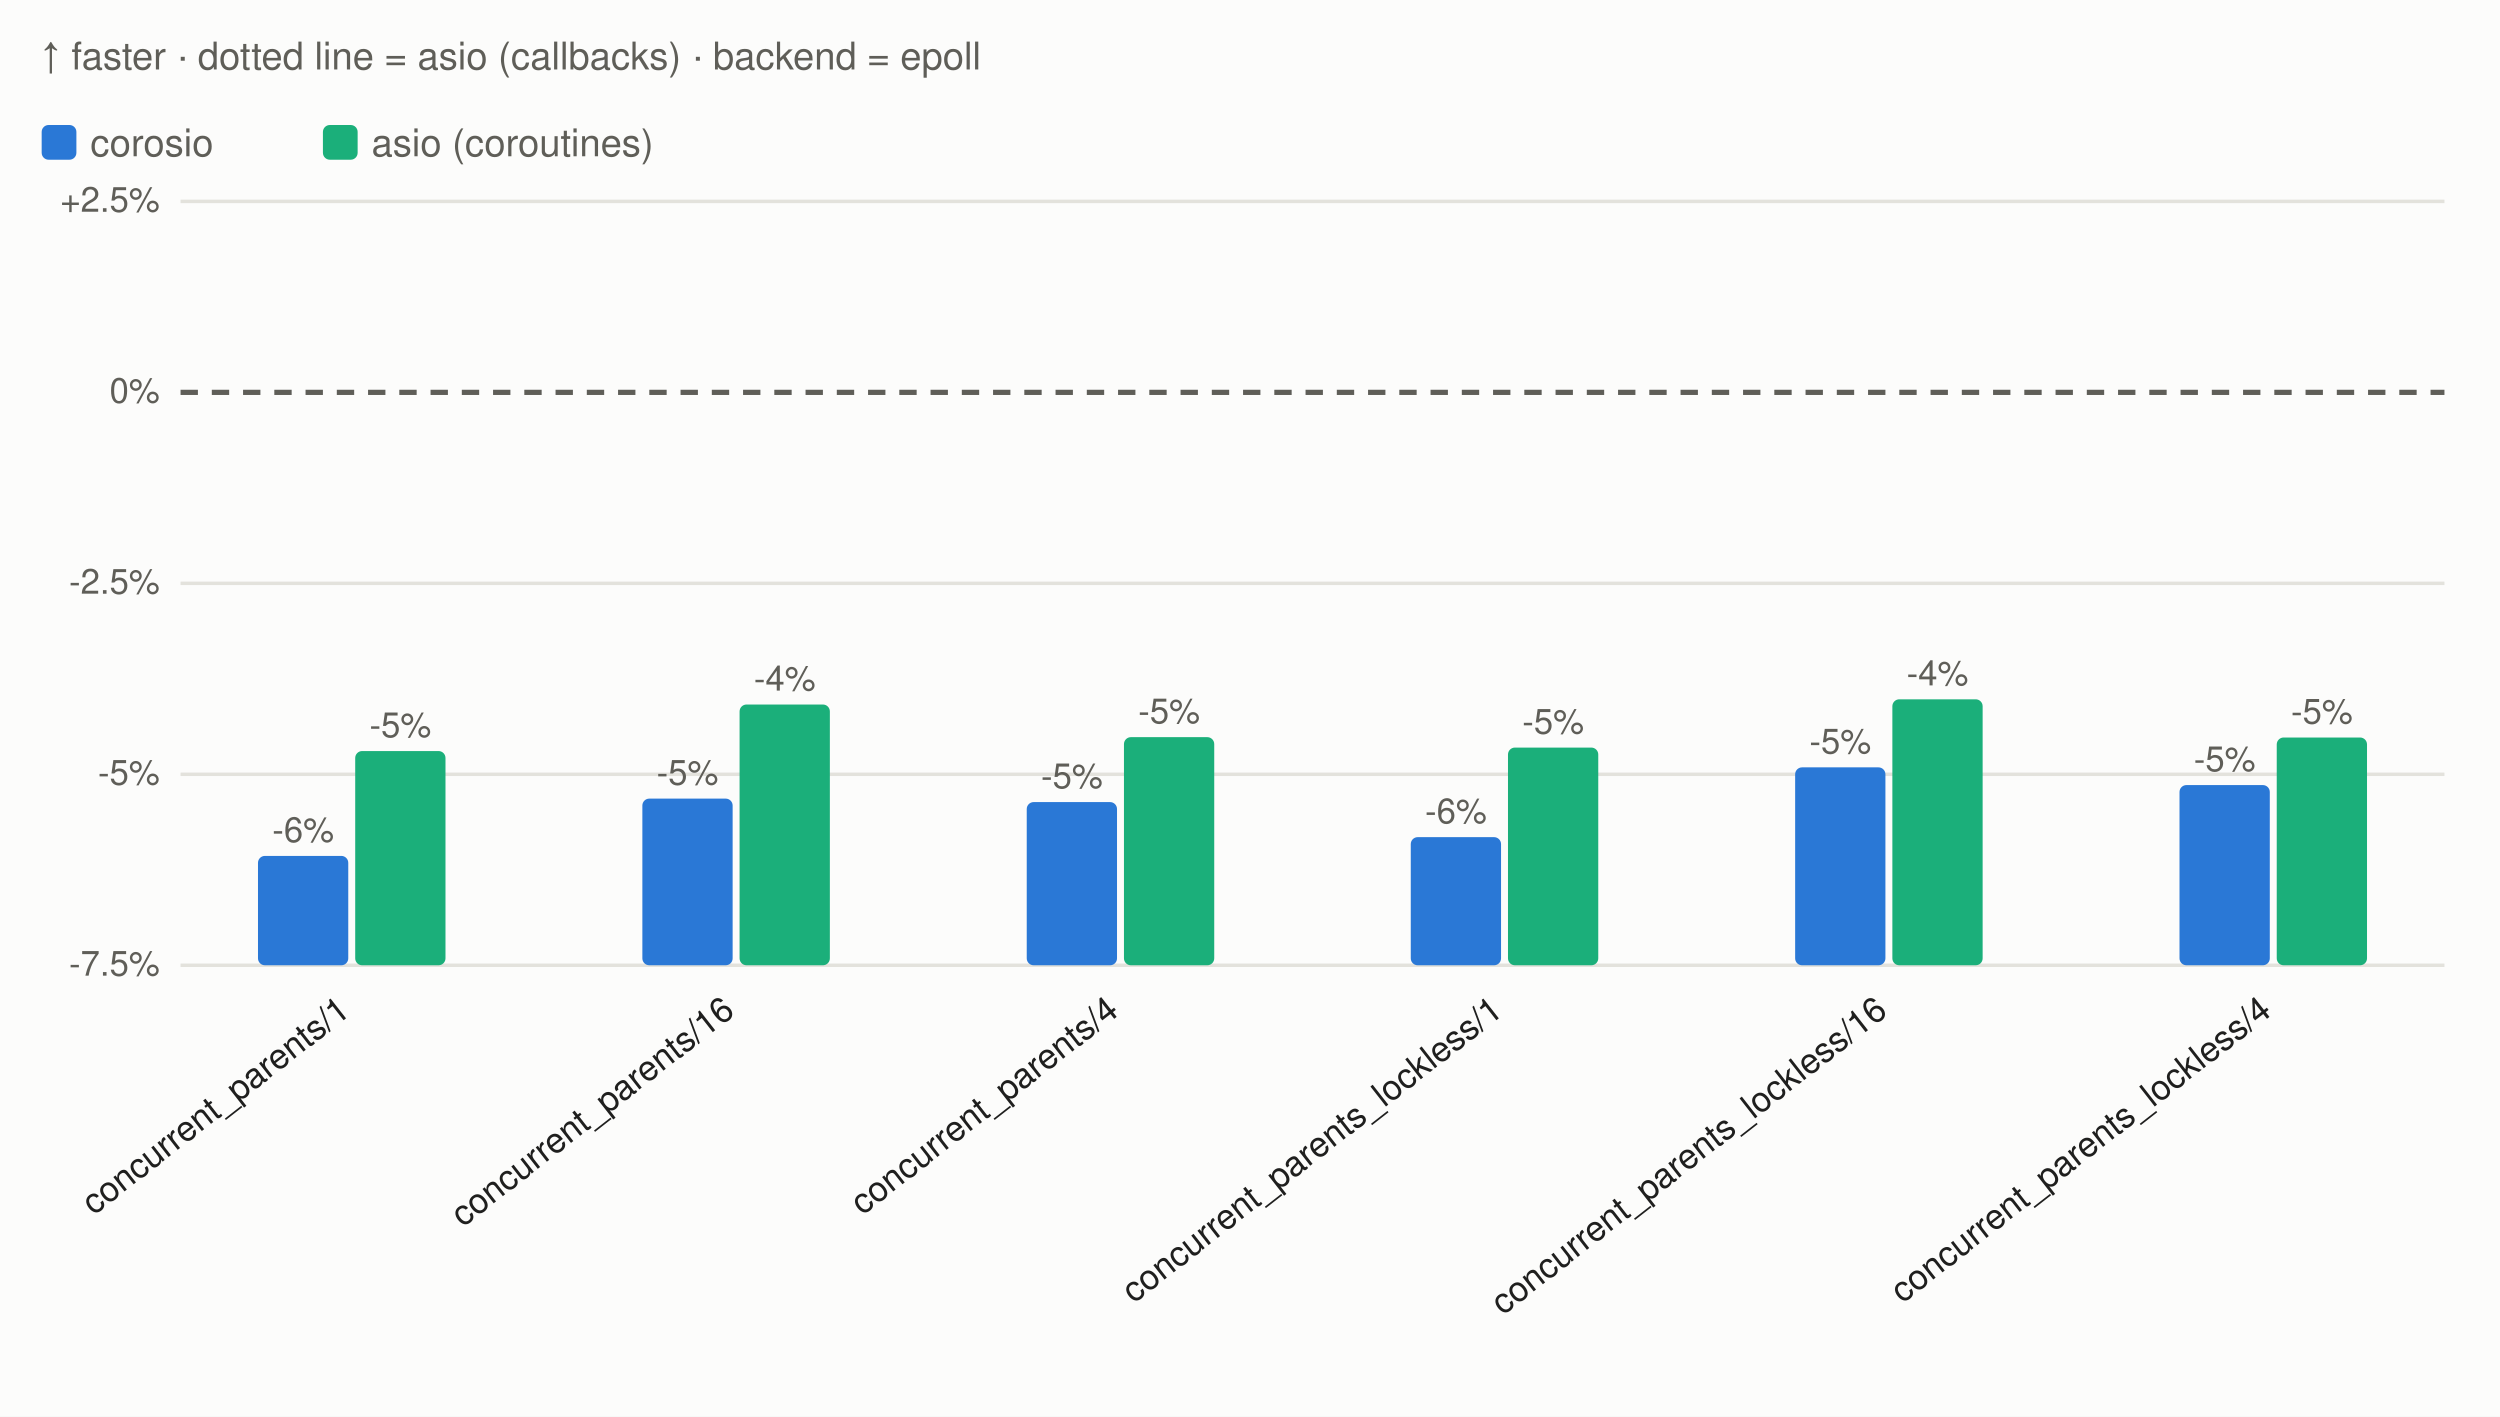
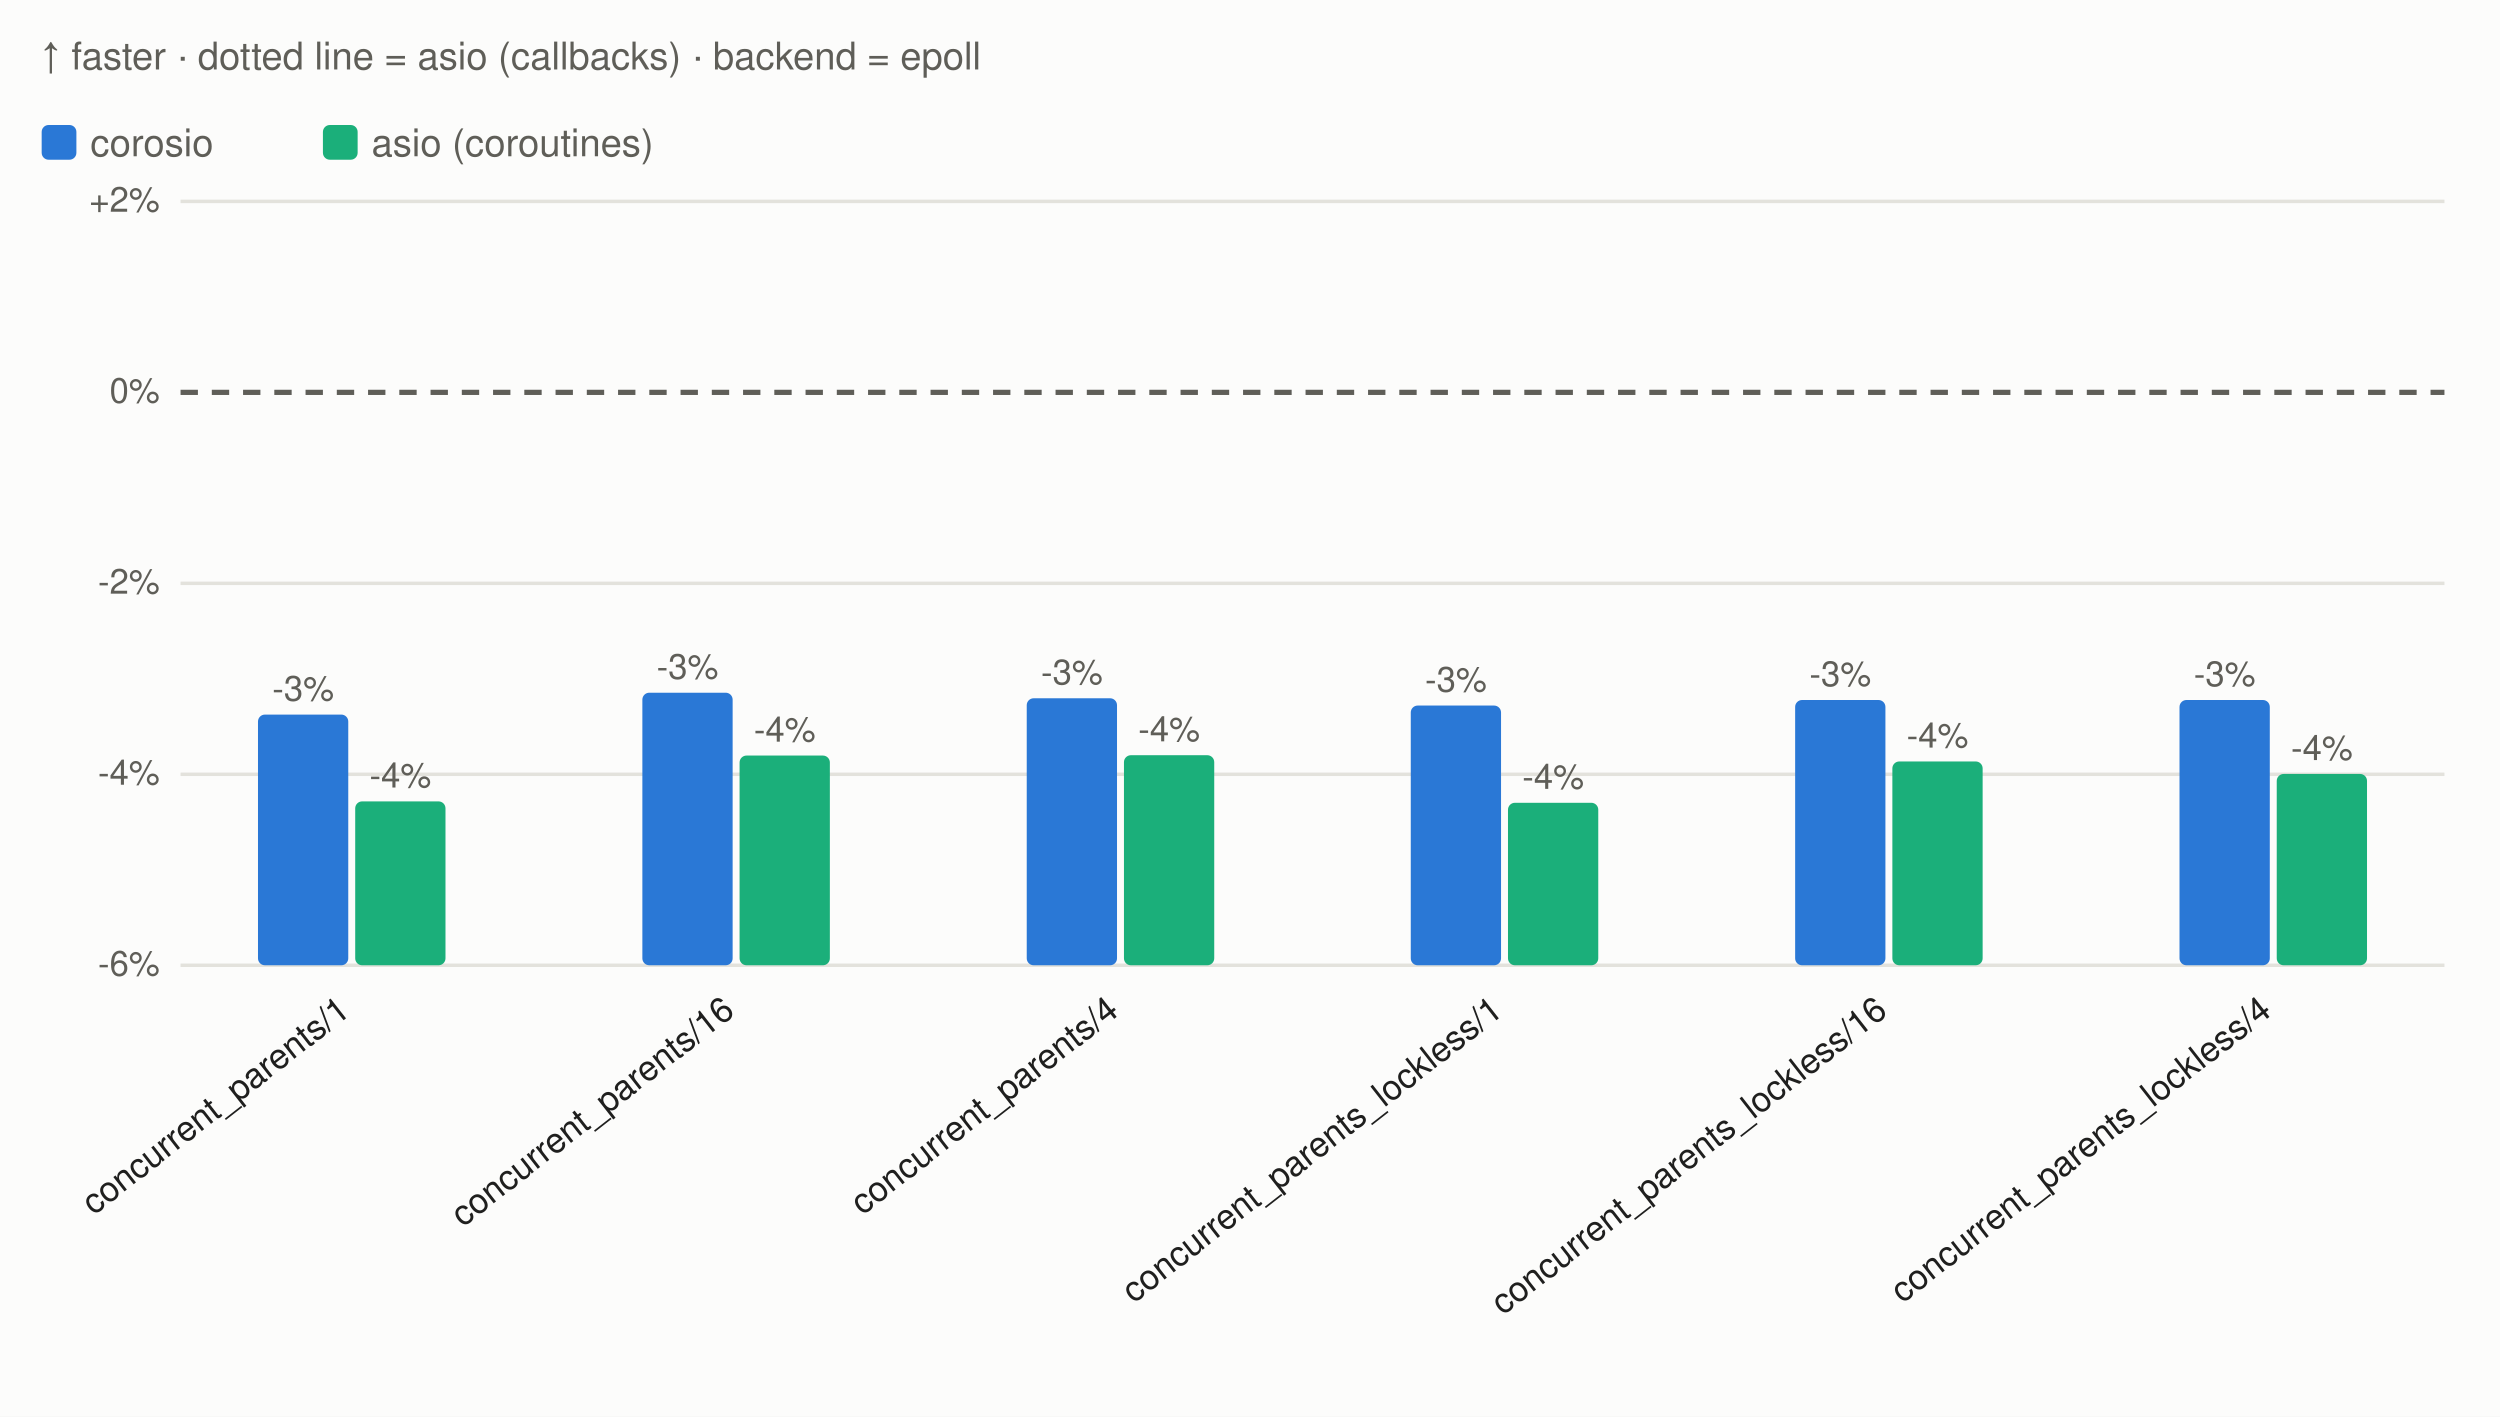
<svg xmlns="http://www.w3.org/2000/svg" class="bch-chart" width="720" height="408" viewBox="0 0 720 408">
  <style>.bch-chart{width:100%;height:auto;overflow:visible}.imageblock.bch-block{align-items:stretch}.imageblock.bch-block .content{width:100%}.bch-seg-label{fill:#ffffff;font-weight:700}html.dark .bch-exact&gt;summary.title,html.dark .bch-exact summary.title{color:var(--text-main-text-primary,#ffffff)}.boostlook .doc .openblock.bch-card{border:1px solid var(--border-border-secondary,#e3e2dc);border-radius:10px;padding:14px 14px 4px;margin-top:1.4rem;margin-bottom:1.4rem}.boostlook .doc .bch-card .imageblock.bch-block{margin-top:0;margin-bottom:0.25rem}.boostlook .doc .bch-card details.bch-exact{margin-top:0;margin-bottom:0.5rem;margin-left:0}.boostlook .doc .bch-card details.bch-exact&gt;summary{margin-left:2rem}.boostlook .doc .bch-card table.stretch,.boostlook #content .bch-card table.stretch{width:100%;margin-left:0;font-size:0.88em}.boostlook .doc .bch-card table.stretch td,.boostlook .doc .bch-card table.stretch th{padding:0.3rem 0.55rem}@media (prefers-color-scheme: dark) {.bch-surface{fill:#1a1a19}.bch-ink{fill:#ffffff}.bch-ink2{fill:#c3c2b7}.bch-grid{stroke:#3a3a38}.bch-zero{stroke:#c3c2b7}.bch-s-native{fill:#3987e5}.bch-s-uring{fill:#d95926}.bch-s-cb{fill:#199e70}.bch-div-pos{fill:#3987e5}.bch-div-neg{fill:#e66767}.bch-div-mid{fill:#383835}}html:not(.dark) .bch-surface{fill:transparent}html:not(.dark) .bch-ink{fill:#1f1f1e}html:not(.dark) .bch-ink2{fill:#5f5e58}html:not(.dark) .bch-grid{stroke:#e3e2dc}html:not(.dark) .bch-zero{stroke:#5f5e58}html:not(.dark) .bch-s-native{fill:#2a78d6}html:not(.dark) .bch-s-uring{fill:#eb6834}html:not(.dark) .bch-s-cb{fill:#1baf7a}html:not(.dark) .bch-div-pos{fill:#2a78d6}html:not(.dark) .bch-div-neg{fill:#e34948}html:not(.dark) .bch-div-mid{fill:#f0efec}html.dark .bch-surface{fill:transparent}html.dark .bch-ink{fill:#ffffff}html.dark .bch-ink2{fill:#c3c2b7}html.dark .bch-grid{stroke:#3a3a38}html.dark .bch-zero{stroke:#c3c2b7}html.dark .bch-s-native{fill:#3987e5}html.dark .bch-s-uring{fill:#d95926}html.dark .bch-s-cb{fill:#199e70}html.dark .bch-div-pos{fill:#3987e5}html.dark .bch-div-neg{fill:#e66767}html.dark .bch-div-mid{fill:#383835}</style>
  <rect width="720" height="408" class="bch-surface" fill="#fcfcfb" />
  <text x="12" y="20" font-family="-apple-system,Segoe UI,Helvetica,Arial,sans-serif" font-size="11" class="bch-ink2" fill="#5f5e58">↑ faster · dotted line = asio (callbacks) · backend = epoll</text>
  <rect x="12" y="36" width="10" height="10" rx="2" class="bch-s-native" fill="#2a78d6" />
  <text x="26" y="45" font-family="-apple-system,Segoe UI,Helvetica,Arial,sans-serif" font-size="11" class="bch-ink2" fill="#5f5e58">corosio</text>
  <rect x="93" y="36" width="10" height="10" rx="2" class="bch-s-cb" fill="#1baf7a" />
  <text x="107" y="45" font-family="-apple-system,Segoe UI,Helvetica,Arial,sans-serif" font-size="11" class="bch-ink2" fill="#5f5e58">asio (coroutines)</text>
  <line x1="52" y1="278.0" x2="704" y2="278.0" class="bch-grid" stroke="#e3e2dc" stroke-width="1" />
-   <text x="46" y="281.0" font-family="-apple-system,Segoe UI,Helvetica,Arial,sans-serif" font-size="10" class="bch-ink2" fill="#5f5e58" text-anchor="end">-7.5%</text>
+   <text x="46" y="281.0" font-family="-apple-system,Segoe UI,Helvetica,Arial,sans-serif" font-size="10" class="bch-ink2" fill="#5f5e58" text-anchor="end">-6%</text>
  <line x1="52" y1="223.0" x2="704" y2="223.0" class="bch-grid" stroke="#e3e2dc" stroke-width="1" />
-   <text x="46" y="226.0" font-family="-apple-system,Segoe UI,Helvetica,Arial,sans-serif" font-size="10" class="bch-ink2" fill="#5f5e58" text-anchor="end">-5%</text>
+   <text x="46" y="226.0" font-family="-apple-system,Segoe UI,Helvetica,Arial,sans-serif" font-size="10" class="bch-ink2" fill="#5f5e58" text-anchor="end">-4%</text>
  <line x1="52" y1="168.0" x2="704" y2="168.0" class="bch-grid" stroke="#e3e2dc" stroke-width="1" />
-   <text x="46" y="171.0" font-family="-apple-system,Segoe UI,Helvetica,Arial,sans-serif" font-size="10" class="bch-ink2" fill="#5f5e58" text-anchor="end">-2.5%</text>
+   <text x="46" y="171.0" font-family="-apple-system,Segoe UI,Helvetica,Arial,sans-serif" font-size="10" class="bch-ink2" fill="#5f5e58" text-anchor="end">-2%</text>
  <line x1="52" y1="58.0" x2="704" y2="58.0" class="bch-grid" stroke="#e3e2dc" stroke-width="1" />
-   <text x="46" y="61.0" font-family="-apple-system,Segoe UI,Helvetica,Arial,sans-serif" font-size="10" class="bch-ink2" fill="#5f5e58" text-anchor="end">+2.5%</text>
+   <text x="46" y="61.0" font-family="-apple-system,Segoe UI,Helvetica,Arial,sans-serif" font-size="10" class="bch-ink2" fill="#5f5e58" text-anchor="end">+2%</text>
  <text x="46" y="116.0" font-family="-apple-system,Segoe UI,Helvetica,Arial,sans-serif" font-size="10" class="bch-ink2" fill="#5f5e58" text-anchor="end">0%</text>
-   <rect x="74.3" y="246.5" width="26.0" height="31.5" rx="2" class="bch-s-native" fill="#2a78d6" />
-   <text x="87.3" y="242.5" font-family="-apple-system,Segoe UI,Helvetica,Arial,sans-serif" font-size="10" class="bch-ink2" fill="#5f5e58" text-anchor="middle">-6%</text>
-   <rect x="102.3" y="216.3" width="26.0" height="61.7" rx="2" class="bch-s-cb" fill="#1baf7a" />
-   <text x="115.3" y="212.3" font-family="-apple-system,Segoe UI,Helvetica,Arial,sans-serif" font-size="10" class="bch-ink2" fill="#5f5e58" text-anchor="middle">-5%</text>
+   <rect x="74.3" y="205.8" width="26.0" height="72.2" rx="2" class="bch-s-native" fill="#2a78d6" />
+   <text x="87.3" y="201.8" font-family="-apple-system,Segoe UI,Helvetica,Arial,sans-serif" font-size="10" class="bch-ink2" fill="#5f5e58" text-anchor="middle">-3%</text>
+   <rect x="102.3" y="230.8" width="26.0" height="47.2" rx="2" class="bch-s-cb" fill="#1baf7a" />
+   <text x="115.3" y="226.8" font-family="-apple-system,Segoe UI,Helvetica,Arial,sans-serif" font-size="10" class="bch-ink2" fill="#5f5e58" text-anchor="middle">-4%</text>
  <text x="101.3" y="292.0" font-family="-apple-system,Segoe UI,Helvetica,Arial,sans-serif" font-size="10" class="bch-ink" fill="#1f1f1e" text-anchor="end" transform="rotate(-38 101.3 292.0)">concurrent_parents/1</text>
-   <rect x="185.0" y="230.0" width="26.0" height="48.0" rx="2" class="bch-s-native" fill="#2a78d6" />
-   <text x="198.0" y="226.0" font-family="-apple-system,Segoe UI,Helvetica,Arial,sans-serif" font-size="10" class="bch-ink2" fill="#5f5e58" text-anchor="middle">-5%</text>
-   <rect x="213.0" y="202.9" width="26.0" height="75.1" rx="2" class="bch-s-cb" fill="#1baf7a" />
-   <text x="226.0" y="198.9" font-family="-apple-system,Segoe UI,Helvetica,Arial,sans-serif" font-size="10" class="bch-ink2" fill="#5f5e58" text-anchor="middle">-4%</text>
+   <rect x="185.0" y="199.5" width="26.0" height="78.5" rx="2" class="bch-s-native" fill="#2a78d6" />
+   <text x="198.0" y="195.5" font-family="-apple-system,Segoe UI,Helvetica,Arial,sans-serif" font-size="10" class="bch-ink2" fill="#5f5e58" text-anchor="middle">-3%</text>
+   <rect x="213.0" y="217.6" width="26.0" height="60.4" rx="2" class="bch-s-cb" fill="#1baf7a" />
+   <text x="226.0" y="213.6" font-family="-apple-system,Segoe UI,Helvetica,Arial,sans-serif" font-size="10" class="bch-ink2" fill="#5f5e58" text-anchor="middle">-4%</text>
  <text x="212.0" y="292.0" font-family="-apple-system,Segoe UI,Helvetica,Arial,sans-serif" font-size="10" class="bch-ink" fill="#1f1f1e" text-anchor="end" transform="rotate(-38 212.0 292.0)">concurrent_parents/16</text>
-   <rect x="295.7" y="231.0" width="26.0" height="47.0" rx="2" class="bch-s-native" fill="#2a78d6" />
-   <text x="308.7" y="227.0" font-family="-apple-system,Segoe UI,Helvetica,Arial,sans-serif" font-size="10" class="bch-ink2" fill="#5f5e58" text-anchor="middle">-5%</text>
-   <rect x="323.7" y="212.3" width="26.0" height="65.7" rx="2" class="bch-s-cb" fill="#1baf7a" />
-   <text x="336.7" y="208.3" font-family="-apple-system,Segoe UI,Helvetica,Arial,sans-serif" font-size="10" class="bch-ink2" fill="#5f5e58" text-anchor="middle">-5%</text>
+   <rect x="295.7" y="201.1" width="26.0" height="76.9" rx="2" class="bch-s-native" fill="#2a78d6" />
+   <text x="308.7" y="197.1" font-family="-apple-system,Segoe UI,Helvetica,Arial,sans-serif" font-size="10" class="bch-ink2" fill="#5f5e58" text-anchor="middle">-3%</text>
+   <rect x="323.7" y="217.5" width="26.0" height="60.5" rx="2" class="bch-s-cb" fill="#1baf7a" />
+   <text x="336.7" y="213.5" font-family="-apple-system,Segoe UI,Helvetica,Arial,sans-serif" font-size="10" class="bch-ink2" fill="#5f5e58" text-anchor="middle">-4%</text>
  <text x="322.7" y="292.0" font-family="-apple-system,Segoe UI,Helvetica,Arial,sans-serif" font-size="10" class="bch-ink" fill="#1f1f1e" text-anchor="end" transform="rotate(-38 322.7 292.0)">concurrent_parents/4</text>
-   <rect x="406.3" y="241.1" width="26.0" height="36.9" rx="2" class="bch-s-native" fill="#2a78d6" />
-   <text x="419.3" y="237.1" font-family="-apple-system,Segoe UI,Helvetica,Arial,sans-serif" font-size="10" class="bch-ink2" fill="#5f5e58" text-anchor="middle">-6%</text>
-   <rect x="434.3" y="215.3" width="26.0" height="62.7" rx="2" class="bch-s-cb" fill="#1baf7a" />
-   <text x="447.3" y="211.3" font-family="-apple-system,Segoe UI,Helvetica,Arial,sans-serif" font-size="10" class="bch-ink2" fill="#5f5e58" text-anchor="middle">-5%</text>
+   <rect x="406.3" y="203.2" width="26.0" height="74.8" rx="2" class="bch-s-native" fill="#2a78d6" />
+   <text x="419.3" y="199.2" font-family="-apple-system,Segoe UI,Helvetica,Arial,sans-serif" font-size="10" class="bch-ink2" fill="#5f5e58" text-anchor="middle">-3%</text>
+   <rect x="434.3" y="231.2" width="26.0" height="46.8" rx="2" class="bch-s-cb" fill="#1baf7a" />
+   <text x="447.3" y="227.2" font-family="-apple-system,Segoe UI,Helvetica,Arial,sans-serif" font-size="10" class="bch-ink2" fill="#5f5e58" text-anchor="middle">-4%</text>
  <text x="433.3" y="292.0" font-family="-apple-system,Segoe UI,Helvetica,Arial,sans-serif" font-size="10" class="bch-ink" fill="#1f1f1e" text-anchor="end" transform="rotate(-38 433.3 292.0)">concurrent_parents_lockless/1</text>
-   <rect x="517.0" y="221.0" width="26.0" height="57.0" rx="2" class="bch-s-native" fill="#2a78d6" />
-   <text x="530.0" y="217.0" font-family="-apple-system,Segoe UI,Helvetica,Arial,sans-serif" font-size="10" class="bch-ink2" fill="#5f5e58" text-anchor="middle">-5%</text>
-   <rect x="545.0" y="201.4" width="26.0" height="76.6" rx="2" class="bch-s-cb" fill="#1baf7a" />
-   <text x="558.0" y="197.4" font-family="-apple-system,Segoe UI,Helvetica,Arial,sans-serif" font-size="10" class="bch-ink2" fill="#5f5e58" text-anchor="middle">-4%</text>
+   <rect x="517.0" y="201.6" width="26.0" height="76.4" rx="2" class="bch-s-native" fill="#2a78d6" />
+   <text x="530.0" y="197.6" font-family="-apple-system,Segoe UI,Helvetica,Arial,sans-serif" font-size="10" class="bch-ink2" fill="#5f5e58" text-anchor="middle">-3%</text>
+   <rect x="545.0" y="219.3" width="26.0" height="58.7" rx="2" class="bch-s-cb" fill="#1baf7a" />
+   <text x="558.0" y="215.3" font-family="-apple-system,Segoe UI,Helvetica,Arial,sans-serif" font-size="10" class="bch-ink2" fill="#5f5e58" text-anchor="middle">-4%</text>
  <text x="544.0" y="292.0" font-family="-apple-system,Segoe UI,Helvetica,Arial,sans-serif" font-size="10" class="bch-ink" fill="#1f1f1e" text-anchor="end" transform="rotate(-38 544.0 292.0)">concurrent_parents_lockless/16</text>
-   <rect x="627.7" y="226.1" width="26.0" height="51.9" rx="2" class="bch-s-native" fill="#2a78d6" />
-   <text x="640.7" y="222.1" font-family="-apple-system,Segoe UI,Helvetica,Arial,sans-serif" font-size="10" class="bch-ink2" fill="#5f5e58" text-anchor="middle">-5%</text>
-   <rect x="655.7" y="212.4" width="26.0" height="65.6" rx="2" class="bch-s-cb" fill="#1baf7a" />
-   <text x="668.7" y="208.4" font-family="-apple-system,Segoe UI,Helvetica,Arial,sans-serif" font-size="10" class="bch-ink2" fill="#5f5e58" text-anchor="middle">-5%</text>
+   <rect x="627.7" y="201.6" width="26.0" height="76.4" rx="2" class="bch-s-native" fill="#2a78d6" />
+   <text x="640.7" y="197.6" font-family="-apple-system,Segoe UI,Helvetica,Arial,sans-serif" font-size="10" class="bch-ink2" fill="#5f5e58" text-anchor="middle">-3%</text>
+   <rect x="655.7" y="222.9" width="26.0" height="55.1" rx="2" class="bch-s-cb" fill="#1baf7a" />
+   <text x="668.7" y="218.9" font-family="-apple-system,Segoe UI,Helvetica,Arial,sans-serif" font-size="10" class="bch-ink2" fill="#5f5e58" text-anchor="middle">-4%</text>
  <text x="654.7" y="292.0" font-family="-apple-system,Segoe UI,Helvetica,Arial,sans-serif" font-size="10" class="bch-ink" fill="#1f1f1e" text-anchor="end" transform="rotate(-38 654.7 292.0)">concurrent_parents_lockless/4</text>
  <line x1="52" y1="113.0" x2="704" y2="113.0" class="bch-zero" stroke="#5f5e58" stroke-width="1.5" stroke-dasharray="5 4" />
</svg>
